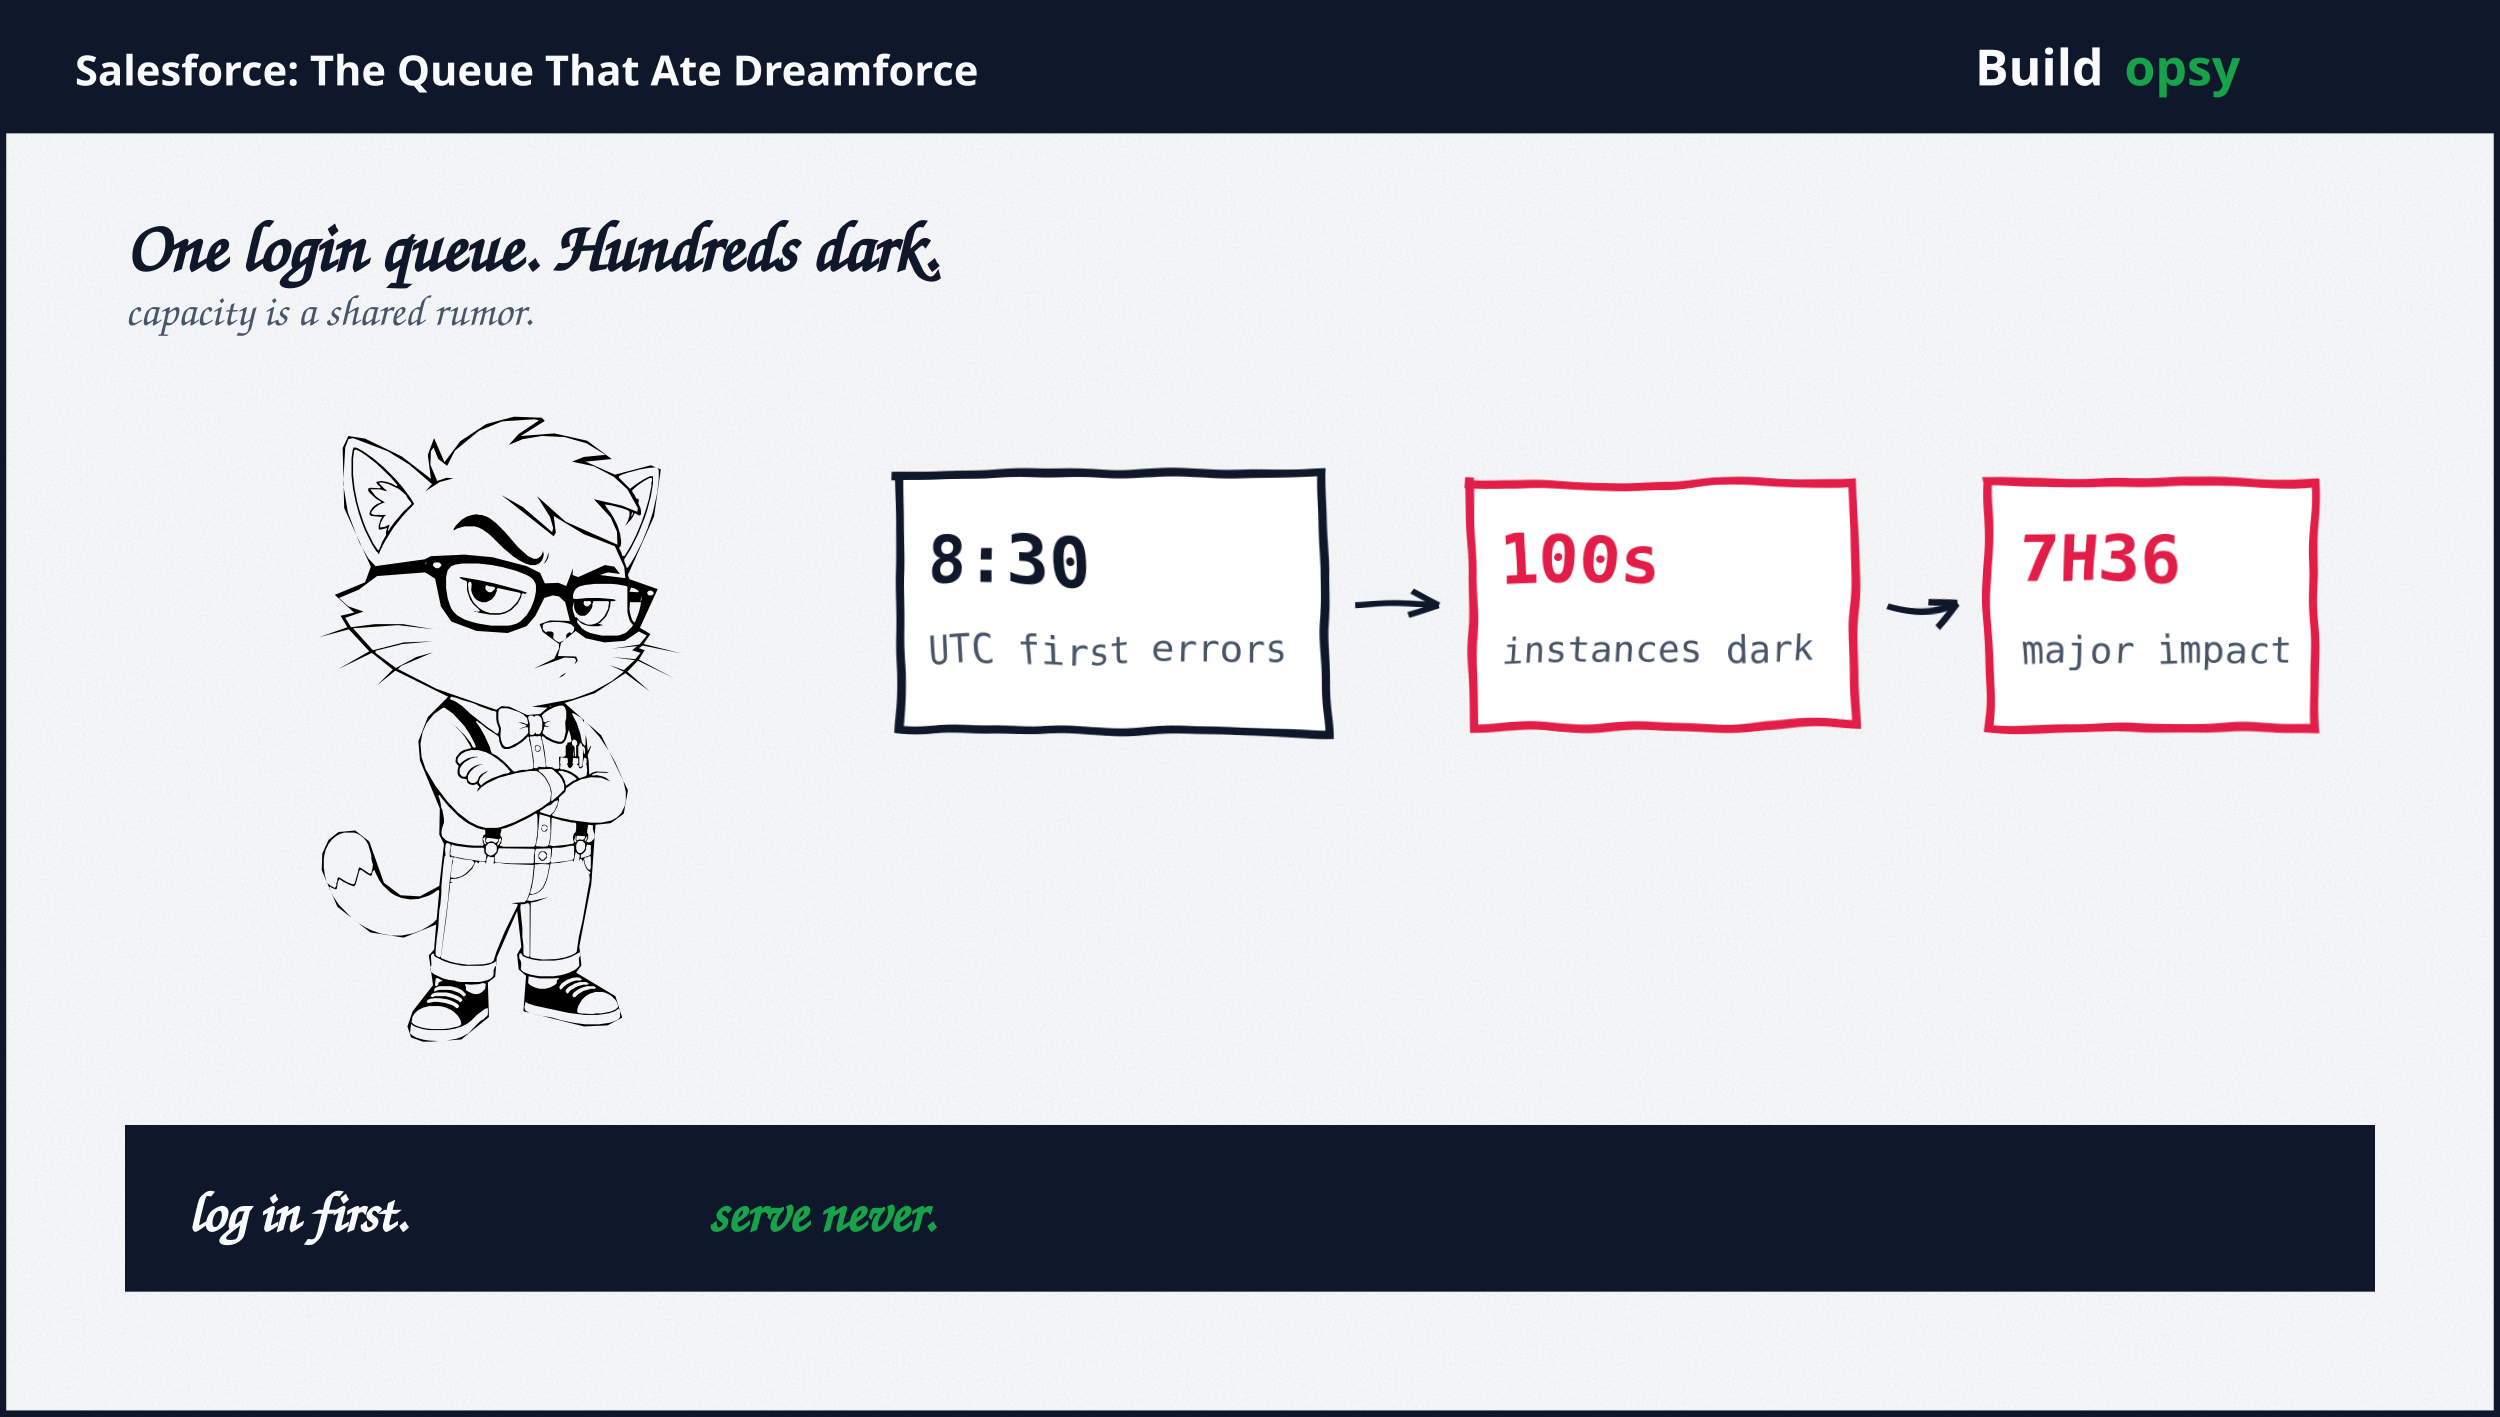
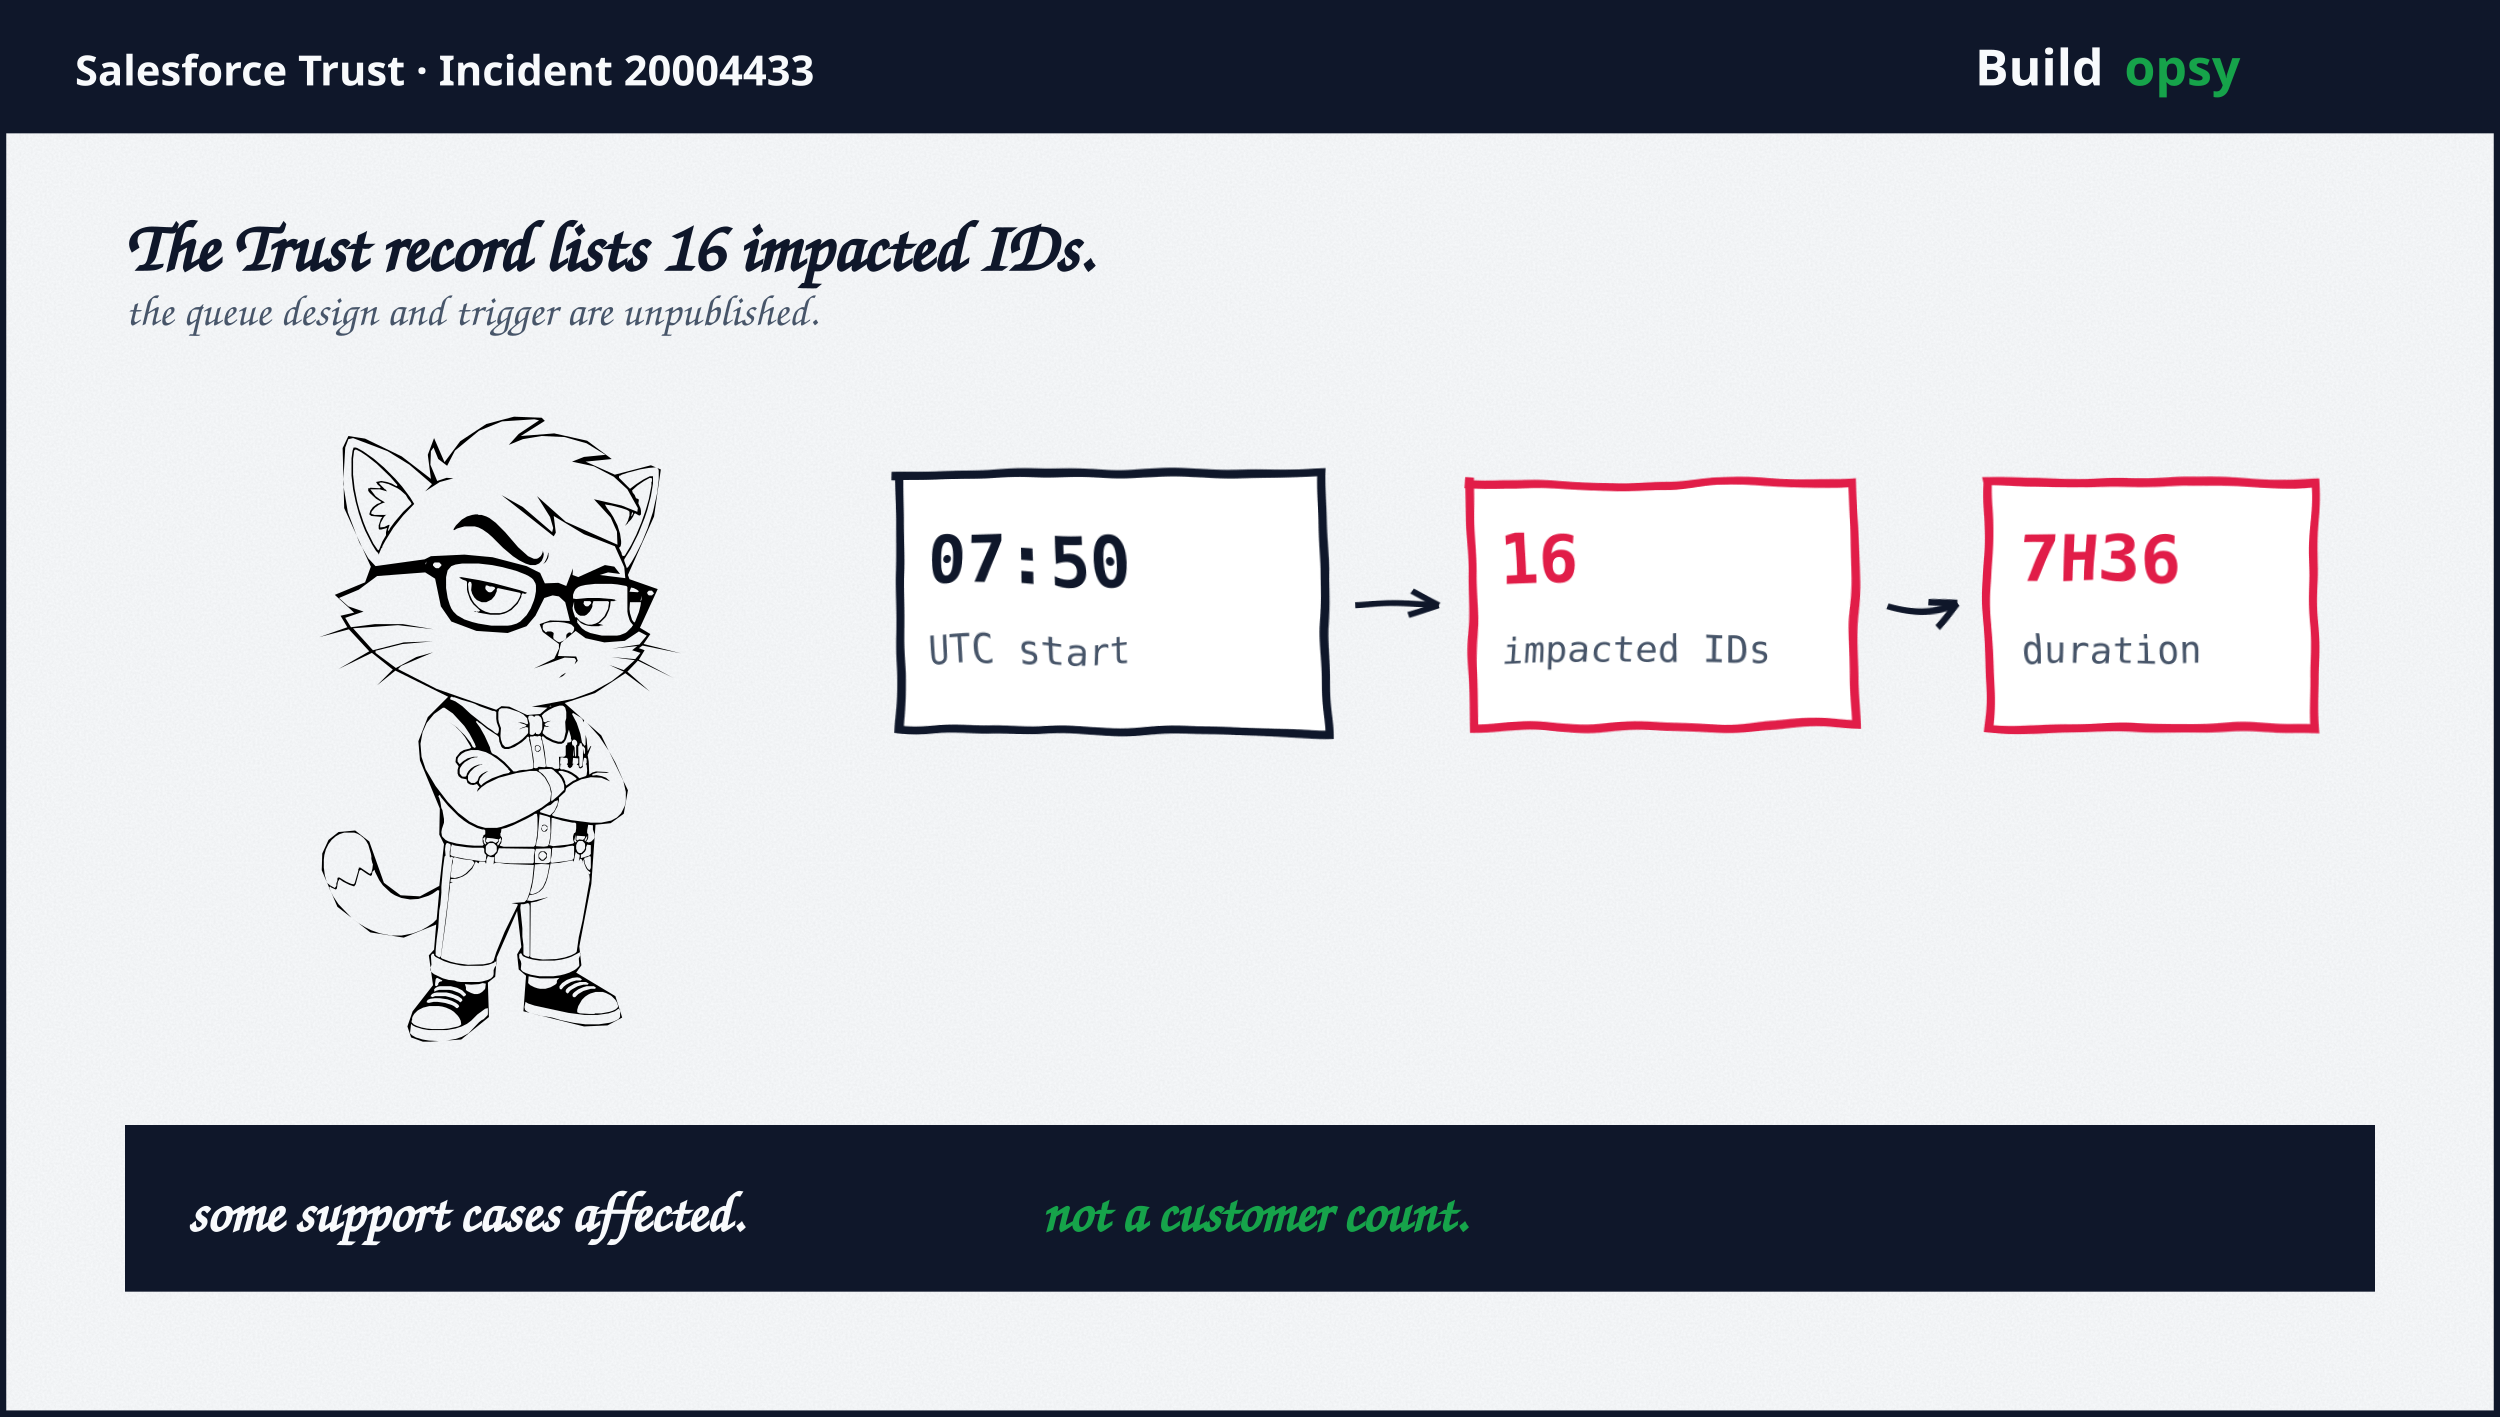
- <svg xmlns="http://www.w3.org/2000/svg" width="1200" height="680" viewBox="0 0 1200 680" role="img" aria-label="Stat panels of outage start, scope and duration">
+ <svg xmlns="http://www.w3.org/2000/svg" width="1200" height="680" viewBox="0 0 1200 680" role="img" aria-label="Salesforce Trust facts: 07:50 UTC start, 16 impacted instance IDs and a 7-hour-36-minute disruption; technical trigger remains unpublished">
  <defs>
    <filter id="roughen" x="-10%" y="-10%" width="120%" height="120%">
      <feTurbulence type="fractalNoise" baseFrequency="0.02" numOctaves="2" seed="91" result="n" />
      <feDisplacementMap in="SourceGraphic" in2="n" scale="6" />
    </filter>
    <filter id="grain" x="0" y="0" width="100%" height="100%">
      <feTurbulence type="fractalNoise" baseFrequency="0.9" numOctaves="2" seed="92" result="n" />
      <feColorMatrix in="n" type="matrix" values="0 0 0 0 0 0 0 0 0 0 0 0 0 0 0 0 0 0 0.05 0" />
    </filter>
    <style>.flow{stroke-dasharray:12 9;animation:ants 0.9s linear infinite}@keyframes ants{to{stroke-dashoffset:-21}}.pulse{animation:pulse 1.8s ease-in-out infinite}@keyframes pulse{0%,100%{opacity:1}50%{opacity:.35}}@media (prefers-reduced-motion:reduce){.flow,.pulse{animation:none}}</style>
  </defs>
  <rect x="0" y="0" width="1200" height="680" fill="#f8fafc" />
  <rect x="0" y="0" width="1200" height="680" fill="#f8fafc" filter="url(#grain)" />
  <rect x="0" y="0" width="1200" height="680" fill="none" stroke="#0f172a" stroke-width="6" />
  <rect x="0" y="0" width="1200" height="64" fill="#0f172a" />
-   <text x="36" y="41" font-family="Sora, 'Segoe UI', Verdana, sans-serif" font-size="20" font-weight="bold" fill="#f8fafc">Salesforce: The Queue That Ate Dreamforce</text>
+   <text x="36" y="41" font-family="Sora, 'Segoe UI', Verdana, sans-serif" font-size="20" font-weight="bold" fill="#f8fafc">Salesforce Trust · Incident 20004433</text>
  <text x="948" y="41" font-family="Sora, 'Segoe UI', Verdana, sans-serif" font-size="24" font-weight="bold" fill="#f8fafc">Build<tspan dx="10" fill="#16a34a">opsy</tspan>
  </text>
-   <text x="60" y="130" font-family="'Segoe Script','Segoe Print','Comic Sans MS','Chalkboard SE',cursive" font-size="34" font-weight="bold" fill="#0f172a">One login queue. Hundreds dark.</text>
-   <text x="60" y="156" font-family="'Segoe Script','Segoe Print','Comic Sans MS','Chalkboard SE',cursive" font-size="21" font-style="italic" fill="#475569">capacity is a shared rumor.</text>
+   <text x="60" y="130" font-family="'Segoe Script','Segoe Print','Comic Sans MS','Chalkboard SE',cursive" font-size="34" font-weight="bold" fill="#0f172a">The Trust record lists 16 impacted IDs.</text>
+   <text x="60" y="156" font-family="'Segoe Script','Segoe Print','Comic Sans MS','Chalkboard SE',cursive" font-size="21" font-style="italic" fill="#475569">the queue design and trigger are unpublished.</text>
  <svg x="90" y="200" width="300" height="300" viewBox="0 0 100 100">
    <g transform="translate(-1.43,-1.92) scale(0.0836)" fill="#0f172a">
      <path id="cat-line-art" d="M 592,1155 592,1167 591,1169 584,1176 580,1178 575,1182 555,1203 542,1210 530,1214 513,1217 498,1218 479,1217 467,1215 454,1211 447,1207 443,1203 445,1185 448,1188 454,1191 467,1195 479,1197 513,1197 530,1194 542,1190 552,1185 560,1179 572,1167 587,1156 Z M 446,1179 447,1178 447,1174 448,1171 451,1166 457,1160 460,1158 468,1154 480,1151 498,1151 505,1152 512,1154 521,1158 527,1162 534,1169 537,1173 540,1179 541,1186 539,1188 535,1190 517,1194 506,1195 485,1195 475,1194 465,1192 456,1189 450,1186 446,1182 Z M 662,1153 664,1143 669,1146 681,1150 746,1164 777,1168 802,1168 823,1165 835,1161 842,1156 845,1157 845,1172 842,1176 834,1180 825,1183 804,1186 779,1186 756,1183 732,1178 715,1173 691,1169 672,1164 666,1161 663,1158 Z M 475,1142 477,1139 482,1137 490,1136 500,1136 514,1138 523,1141 531,1145 536,1149 537,1152 534,1155 532,1155 527,1151 523,1149 510,1145 496,1143 488,1143 479,1145 475,1144 Z M 482,1132 485,1128 489,1126 494,1125 513,1125 522,1127 535,1132 542,1137 543,1139 543,1141 539,1144 536,1141 526,1136 511,1132 491,1132 486,1134 Z M 841,1150 841,1153 837,1157 831,1160 825,1162 809,1165 797,1165 796,1166 785,1166 768,1165 763,1163 763,1158 765,1151 772,1139 778,1133 784,1129 788,1127 798,1124 812,1124 818,1126 826,1130 829,1132 836,1139 839,1144 Z M 799,1116 797,1118 789,1118 775,1122 765,1128 759,1134 756,1134 754,1132 754,1129 755,1127 758,1124 765,1119 774,1115 781,1113 795,1113 Z M 489,1119 492,1116 496,1114 500,1113 521,1113 533,1116 543,1121 550,1128 550,1130 546,1133 539,1127 535,1125 524,1121 518,1120 499,1120 492,1122 490,1124 Z M 588,1108 587,1117 586,1119 581,1124 576,1127 572,1128 566,1128 560,1126 552,1122 550,1120 550,1115 548,1109 560,1110 575,1109 582,1107 Z M 785,1108 783,1110 775,1110 764,1113 753,1119 749,1122 746,1126 744,1127 741,1124 741,1121 742,1119 746,1115 758,1108 768,1105 780,1105 Z M 495,1097 505,1102 503,1104 501,1104 499,1105 497,1108 497,1110 494,1113 491,1112 491,1108 492,1100 493,1098 Z M 772,1100 770,1102 761,1102 751,1105 742,1110 737,1114 733,1119 731,1119 729,1117 729,1113 734,1107 743,1101 754,1097 763,1096 768,1097 Z M 669,1107 670,1094 691,1098 718,1098 729,1097 725,1101 724,1103 724,1107 721,1110 712,1115 702,1118 692,1118 687,1117 681,1115 673,1111 Z M 482,1082 482,1078 484,1072 483,1055 485,1051 489,1051 489,1054 492,1057 508,1065 520,1069 539,1073 547,1074 581,1074 593,1072 604,1068 605,1066 608,1066 609,1068 608,1073 605,1077 603,1082 603,1090 602,1094 598,1098 592,1101 581,1104 574,1105 541,1105 533,1104 528,1102 517,1101 506,1098 489,1090 484,1086 Z M 769,1050 769,1053 766,1060 767,1073 766,1075 761,1080 758,1082 748,1087 739,1090 731,1092 717,1094 691,1094 674,1091 665,1088 659,1085 656,1082 655,1080 656,1070 655,1065 652,1059 652,1052 654,1050 657,1051 657,1053 660,1056 667,1059 678,1062 691,1064 719,1064 733,1062 745,1059 753,1056 768,1048 Z M 668,954 671,955 672,960 672,1055 670,1057 664,1055 660,1052 660,1034 658,1018 658,1002 654,963 655,956 661,956 Z M 288,925 290,922 292,924 301,928 303,926 305,913 308,908 315,913 327,919 336,922 339,918 346,892 349,890 362,899 368,902 370,900 371,894 375,890 376,894 384,910 391,920 406,934 414,939 426,944 443,947 459,946 478,940 486,936 496,929 499,930 494,985 487,992 475,1000 464,1006 448,1012 427,1016 407,1016 386,1012 369,1006 357,1000 344,992 331,982 306,956 296,941 Z M 710,880 706,901 703,911 698,922 696,925 689,932 683,935 677,937 673,936 673,933 676,924 679,908 682,880 694,879 Z M 521,905 521,900 523,883 525,875 525,869 526,867 529,866 535,868 545,870 562,872 566,876 566,878 561,886 550,897 544,901 540,903 529,906 Z M 786,864 789,865 789,886 788,889 786,891 782,887 778,879 777,876 777,872 776,871 777,867 782,866 Z M 680,881 677,911 672,933 667,947 662,952 637,954 649,956 649,958 624,1009 608,1048 603,1064 598,1068 584,1071 554,1072 532,1069 520,1066 504,1060 502,1058 512,985 519,925 519,917 521,915 525,914 520,913 521,908 533,907 544,903 552,898 562,888 569,874 574,878 576,874 586,875 588,877 588,879 589,877 589,871 592,864 598,866 604,866 603,880 605,877 614,877 628,879 Z M 760,856 764,860 767,861 768,863 766,874 768,870 770,869 772,871 773,877 772,875 775,870 776,877 780,887 783,891 788,895 788,897 786,899 784,897 785,899 786,899 787,909 773,988 766,1019 762,1047 759,1050 751,1054 739,1058 723,1061 697,1062 677,1059 673,1057 674,953 685,951 704,944 707,942 702,944 676,950 667,949 672,938 677,938 684,936 691,932 698,925 703,915 706,906 712,878 728,877 754,872 756,874 756,876 Z M 696,856 698,856 700,857 703,860 704,862 704,864 703,866 698,871 695,871 691,867 690,865 690,862 691,859 693,857 Z M 693,855 690,858 689,860 689,868 693,872 695,873 698,873 700,872 704,868 705,866 705,859 701,855 Z M 713,851 712,870 711,875 709,877 702,878 682,877 682,857 684,850 711,849 Z M 605,866 606,862 610,858 613,849 680,850 682,852 680,863 680,876 678,878 636,878 607,876 605,874 Z M 757,845 757,865 756,869 754,871 745,873 715,877 712,876 712,872 714,863 715,849 717,848 729,848 738,847 746,845 754,844 Z M 789,843 789,860 786,863 770,868 770,861 773,860 778,855 780,851 780,847 782,842 Z M 523,842 525,842 526,843 530,844 551,847 563,848 583,848 585,850 585,856 586,859 589,862 588,872 586,874 574,873 547,869 523,864 520,861 521,848 Z M 602,839 604,840 608,844 609,846 609,854 608,856 603,861 598,863 596,863 592,861 589,858 588,856 588,846 589,844 593,840 595,839 Z M 515,839 520,841 521,845 519,855 519,865 520,867 521,865 525,866 525,870 524,871 518,919 516,945 502,1056 499,1058 494,1055 492,1053 492,1045 494,1023 497,1001 499,968 501,957 503,934 503,922 506,888 509,865 511,863 510,851 511,843 513,839 Z M 766,835 773,835 777,839 778,841 778,849 776,853 771,858 766,858 763,855 761,850 761,843 763,838 Z M 588,835 590,829 601,830 612,832 612,834 611,836 607,839 601,836 596,836 592,838 589,837 Z M 617,829 617,834 616,837 613,842 611,844 610,842 610,839 611,839 613,836 613,832 Z M 587,827 587,836 589,840 587,842 584,838 584,834 583,833 583,830 Z M 761,832 762,825 778,826 778,828 777,830 774,833 767,832 763,834 Z M 782,825 782,829 781,832 778,836 777,833 Z M 760,823 760,833 762,836 760,838 757,835 Z M 342,821 349,825 352,828 353,828 359,835 363,842 368,859 369,864 369,869 371,878 372,879 371,888 369,896 366,898 348,886 345,886 345,888 344,889 344,892 337,916 335,918 330,917 321,913 308,905 305,905 304,907 304,911 302,916 302,921 299,925 290,920 284,915 280,901 278,886 278,871 279,862 282,851 287,841 293,833 301,826 308,822 317,819 336,819 Z M 699,805 701,805 703,806 706,810 705,812 701,816 698,816 696,814 695,811 695,809 696,807 Z M 784,804 793,805 793,813 796,822 796,828 795,831 790,836 785,838 780,836 783,832 784,829 784,822 782,820 782,815 Z M 698,804 696,805 695,809 694,810 694,812 696,816 698,817 702,817 704,816 706,813 706,807 702,804 Z M 714,791 717,791 734,796 754,800 759,800 761,802 761,811 760,818 758,820 757,820 755,826 755,832 757,838 755,840 745,842 717,845 709,843 711,838 713,821 Z M 691,784 706,788 711,790 712,817 711,829 709,840 708,843 706,845 699,846 684,845 685,837 687,830 Z M 686,783 687,791 687,813 686,825 683,843 680,846 622,846 615,844 615,842 617,840 618,837 618,833 619,832 619,829 616,825 616,820 617,819 618,812 627,810 640,805 667,792 678,786 682,783 Z M 726,757 726,761 725,765 720,776 718,779 711,786 692,780 692,777 693,777 706,768 712,766 720,759 Z M 497,749 500,747 502,751 516,768 536,788 546,796 555,802 571,810 581,813 585,813 587,815 587,822 583,825 583,827 582,828 582,837 584,842 582,844 566,844 553,843 532,840 517,836 511,833 505,827 504,825 503,818 504,812 508,800 508,793 505,776 503,772 501,760 499,753 Z M 727,703 728,701 734,701 744,704 752,708 759,713 762,716 760,718 755,720 742,729 740,725 740,722 737,715 733,709 Z M 690,698 713,697 717,699 728,709 733,716 737,725 738,729 738,737 726,749 714,759 713,757 714,741 711,729 703,714 697,707 689,701 Z M 731,675 736,675 737,676 743,676 745,678 745,686 743,688 739,688 743,688 745,690 745,693 749,696 753,693 755,688 758,688 754,687 755,676 765,677 765,686 762,689 765,690 766,692 766,694 768,696 770,696 773,694 774,692 774,685 776,676 779,676 781,678 781,686 779,688 781,689 782,700 781,709 779,711 767,715 762,710 753,704 747,701 737,698 732,698 730,696 731,688 734,688 730,687 Z M 534,678 536,674 542,668 549,664 560,661 573,661 588,665 598,670 610,678 621,687 631,697 631,698 635,702 632,705 622,707 600,715 589,721 583,725 579,729 575,724 575,721 577,715 583,708 590,703 593,702 590,702 587,703 580,707 575,712 572,720 567,724 560,724 555,720 554,718 554,710 558,703 566,695 573,691 582,688 579,688 578,689 574,689 566,692 560,696 555,701 552,706 551,710 549,712 544,712 542,711 538,706 538,698 539,695 543,689 548,684 560,677 567,675 571,675 573,674 564,674 553,677 545,682 538,688 534,683 Z M 757,658 757,671 755,673 Z M 685,653 689,653 692,656 692,660 687,664 683,661 683,655 Z M 684,652 682,654 682,661 685,664 688,665 692,662 693,660 693,656 692,654 689,652 Z M 771,648 773,654 775,654 778,658 778,667 776,669 774,658 774,674 773,691 769,694 767,692 767,674 765,672 765,654 767,652 768,648 Z M 756,641 758,641 760,642 762,644 763,647 763,650 761,652 761,672 759,674 758,656 757,655 757,653 754,652 753,649 753,644 Z M 673,635 679,635 680,634 688,635 689,634 692,634 694,636 694,640 696,645 703,690 703,692 701,694 689,693 687,695 684,696 680,695 680,684 679,675 673,640 672,639 Z M 747,622 751,636 751,640 752,641 752,644 750,646 744,647 744,650 741,653 741,671 738,674 728,674 729,695 727,697 720,697 715,694 704,693 701,666 699,654 695,637 697,634 704,640 716,646 726,649 733,649 737,647 740,643 742,639 Z M 569,607 571,605 574,608 579,611 590,620 610,633 613,636 614,645 618,655 620,657 624,659 632,659 643,655 657,646 666,638 666,637 669,635 671,637 671,642 675,658 679,687 679,695 677,697 665,699 659,699 652,700 646,702 641,702 624,684 609,672 601,668 599,666 597,661 596,656 586,634 577,618 Z M 670,596 672,595 677,595 680,597 682,597 683,595 689,595 693,598 695,602 696,607 696,621 693,628 691,630 689,631 684,630 684,627 680,631 678,632 674,632 672,630 672,610 669,600 Z M 755,590 770,599 773,602 775,608 776,604 781,608 805,635 823,662 836,685 851,719 856,741 856,758 854,768 847,782 839,790 828,796 809,800 789,800 750,795 719,788 715,786 715,784 719,780 725,769 728,757 728,752 740,741 742,734 756,724 771,717 789,713 809,714 826,721 818,714 810,711 800,709 792,710 792,707 802,704 824,705 819,703 799,702 792,704 786,708 785,683 783,671 790,653 788,654 783,663 781,640 779,632 779,651 777,653 772,646 769,630 762,609 753,592 Z M 618,581 628,581 633,582 651,588 660,593 667,600 669,610 667,612 660,609 655,608 649,609 653,609 663,612 666,614 664,616 658,618 652,621 654,621 655,620 665,617 669,618 669,628 668,630 658,640 650,646 635,654 631,655 625,655 620,650 617,641 616,634 617,619 613,608 612,602 612,588 614,583 Z M 475,609 489,592 506,580 509,580 525,591 547,615 557,630 567,649 569,655 567,657 563,655 559,647 548,633 532,617 517,607 530,616 540,626 548,636 560,656 558,658 546,661 539,665 531,675 530,684 536,692 534,699 534,706 536,711 541,715 551,717 553,724 558,727 564,728 571,726 576,732 573,735 571,741 580,732 590,725 613,714 647,705 672,701 685,701 692,705 701,714 710,730 713,744 711,759 695,771 669,786 643,799 618,808 609,810 587,810 573,806 557,798 535,781 515,760 492,730 473,698 465,674 463,649 467,627 Z M 729,576 735,576 737,577 740,580 742,588 742,600 740,607 741,626 738,639 737,641 733,645 727,645 717,642 704,635 697,629 697,626 699,621 700,616 712,617 710,617 706,615 703,615 700,611 701,611 705,608 713,605 706,606 702,608 699,607 698,605 698,602 695,595 700,590 709,584 719,579 Z M 710,578 711,576 714,577 Z M 520,561 522,559 524,559 525,560 528,560 542,565 560,570 568,573 576,577 601,586 604,586 608,588 608,601 609,608 613,619 613,624 612,628 610,630 606,628 600,623 592,618 559,592 543,577 530,568 520,564 Z M 741,513 733,518 728,523 726,524 736,519 740,515 Z M 697,422 700,419 707,417 716,416 728,416 738,417 747,419 752,421 757,426 757,430 756,433 752,438 750,436 747,436 743,439 742,442 742,447 738,451 729,455 724,453 719,449 718,449 717,444 718,438 717,436 713,434 706,434 703,436 698,431 697,429 Z M 885,378 884,385 881,397 874,415 872,417 868,412 864,399 863,391 864,378 Z M 775,381 776,376 788,376 790,379 789,381 784,386 780,386 778,385 Z M 755,395 754,389 757,377 757,388 758,392 761,398 765,402 769,404 777,404 781,402 787,396 791,389 792,386 792,382 794,376 822,376 824,378 822,391 815,405 804,416 798,419 791,421 784,421 780,420 768,414 762,407 759,407 Z M 886,366 886,374 884,376 Z M 897,359 900,356 906,356 910,361 906,365 900,365 898,363 897,361 Z M 863,358 866,350 871,351 877,354 881,357 879,359 Z M 587,351 588,346 591,346 596,348 600,348 604,349 606,351 605,353 600,358 598,359 594,359 592,358 588,354 Z M 760,353 765,349 770,347 779,345 797,343 829,343 840,344 857,347 859,349 859,396 860,402 863,412 865,416 870,422 868,424 868,425 858,435 855,437 845,441 839,442 810,442 788,437 779,433 772,428 763,417 763,411 770,418 776,421 783,423 790,424 805,424 806,423 813,422 803,419 807,417 817,407 819,404 824,393 826,385 827,376 834,376 835,375 839,374 836,374 835,373 829,372 805,370 783,370 761,372 755,371 755,364 757,358 Z M 554,343 556,339 558,339 560,340 561,344 560,355 562,362 566,369 571,374 580,378 589,378 599,373 605,366 609,357 609,353 611,351 653,360 655,362 653,368 649,376 646,380 636,390 630,394 626,396 616,399 597,399 587,396 581,393 575,389 566,380 562,374 557,363 555,355 Z M 537,331 544,335 550,337 552,339 552,354 553,359 558,373 564,382 577,394 575,396 570,396 569,395 565,395 567,396 570,396 574,398 597,402 614,402 623,400 628,398 637,393 649,381 656,368 656,365 658,361 660,361 661,362 664,362 667,360 653,355 604,342 576,336 541,330 Z M 307,370 345,354 380,328 472,321 491,333 502,386 522,415 570,433 630,437 666,424 683,404 700,370 716,365 728,367 740,378 749,414 711,413 691,420 697,435 728,458 728,467 719,486 680,505 739,484 758,485 761,489 758,497 764,490 761,482 726,481 732,456 760,433 779,447 815,455 854,452 881,434 896,442 882,459 829,467 878,462 868,470 884,475 874,487 828,483 873,489 852,508 824,498 852,511 829,529 793,549 755,563 676,578 706,580 692,592 667,594 633,578 618,577 608,584 494,544 420,506 426,500 487,474 455,483 416,504 377,475 377,471 429,458 487,453 431,455 372,470 334,428 420,422 489,430 429,420 376,420 330,426 319,408 354,396 325,386 Z M 515,317 522,309 530,306 543,304 574,304 600,307 620,311 646,318 664,325 670,328 676,332 679,335 683,342 684,346 684,357 682,368 680,375 674,390 666,403 654,415 647,419 637,422 630,423 599,423 574,419 562,416 547,411 533,403 526,396 522,390 519,383 515,370 512,351 512,330 Z M 487,305 490,302 499,302 503,306 503,308 498,313 493,313 491,312 487,308 Z M 474,300 474,304 472,306 Z M 707,281 707,286 705,293 701,301 698,305 703,301 707,294 708,290 708,284 707,283 Z M 527,237 526,240 528,240 533,237 547,233 567,233 574,235 582,239 592,246 600,253 621,274 640,290 652,298 664,304 673,307 683,307 690,304 695,299 698,292 699,286 697,279 697,282 695,287 693,290 688,294 685,295 680,295 669,290 650,273 625,244 607,226 595,217 589,214 580,211 574,211 573,210 568,210 562,211 552,214 542,220 531,231 Z M 869,206 870,208 868,212 866,214 868,206 Z M 385,149 390,149 402,152 419,160 425,164 435,173 439,180 444,186 446,190 430,205 413,225 405,236 403,240 401,242 401,239 404,230 402,230 394,234 386,235 386,230 387,226 393,215 398,210 396,211 375,211 369,209 369,206 370,204 376,197 383,192 389,189 395,187 385,181 377,175 367,162 385,162 399,166 396,162 395,162 384,151 Z M 906,141 906,147 905,148 905,155 900,181 894,202 886,225 876,249 866,269 854,289 850,290 848,286 848,284 843,274 846,271 847,266 847,261 845,247 840,231 832,215 827,207 820,198 816,191 829,193 848,198 857,201 861,203 863,205 863,212 860,222 857,228 854,232 860,227 860,226 866,220 870,214 872,209 874,208 881,212 883,212 885,210 885,203 884,198 880,189 881,182 879,180 877,180 875,178 873,173 869,168 868,164 878,155 891,146 902,140 Z M 913,120 916,121 918,123 919,126 919,143 916,169 908,205 898,236 887,263 875,287 867,301 861,310 858,313 853,299 853,296 865,277 880,247 892,217 897,202 904,175 908,151 908,137 902,137 890,143 876,152 864,161 843,140 843,136 845,136 848,134 860,130 883,124 900,121 Z M 338,86 340,86 348,90 360,98 379,113 405,138 419,154 417,156 408,151 399,148 388,146 378,148 381,153 387,158 385,160 367,159 366,160 363,160 363,165 366,169 378,180 388,186 386,188 380,190 372,196 367,203 365,210 369,213 390,215 387,219 383,231 383,237 384,239 388,239 399,236 397,244 397,250 390,262 384,277 382,279 373,266 360,240 354,225 346,201 342,186 337,161 334,134 334,104 336,88 Z M 335,82 333,88 331,103 331,136 334,162 339,186 345,208 351,226 357,241 370,267 378,280 382,284 383,287 388,275 390,273 390,271 396,260 411,236 430,212 451,190 443,177 428,157 415,142 393,120 373,103 353,89 342,83 339,82 Z M 879,198 878,205 848,193 795,181 827,216 839,243 840,268 741,224 686,175 711,215 717,236 715,244 659,196 618,173 718,252 722,245 718,213 776,248 835,271 853,311 855,332 806,326 822,321 845,324 834,310 816,307 765,330 754,326 755,313 742,347 727,341 701,342 692,322 666,309 601,292 547,287 483,290 471,296 377,309 363,294 346,264 324,206 315,152 319,82 325,66 334,64 400,89 442,115 485,152 472,166 500,148 526,141 513,140 495,146 482,115 483,89 488,82 497,104 514,117 529,88 575,50 619,32 681,28 690,30 651,56 632,77 659,66 695,60 739,62 781,74 817,96 776,100 753,109 795,118 833,138 859,162 Z M 695,25 642,23 589,37 539,70 509,110 489,64 477,96 483,142 427,99 357,65 325,60 314,83 317,198 368,310 357,340 299,364 336,398 310,404 323,426 269,445 326,430 365,472 306,506 370,475 410,507 380,537 415,509 516,559 477,598 459,644 462,681 500,773 499,823 508,841 499,921 462,941 425,939 393,915 365,836 338,815 306,818 287,833 275,859 274,891 304,961 367,1010 431,1020 493,995 489,1043 479,1054 487,1111 448,1161 438,1190 445,1211 470,1220 541,1215 594,1172 592,1106 606,1095 609,1058 648,969 656,1038 648,1052 651,1081 665,1093 660,1161 776,1190 821,1188 849,1173 836,1132 761,1087 771,1073 767,1037 790,917 798,804 827,801 852,783 860,738 809,633 739,571 797,552 855,514 902,549 859,511 879,490 947,523 881,488 892,470 881,466 888,461 962,476 890,458 903,439 883,427 917,353 863,334 860,326 910,214 923,124 904,116 835,134 779,109 829,104 782,69 719,55 655,60 701,31 Z" fill="#000" fill-rule="evenodd" />
    </g>
  </svg>
  <g filter="url(#roughen)">
    <path d="M427.9,228.4 L635.9,228.3 L637.2,351.7 L431.2,349.8 L431.6,228.7 Z" fill="#ffffff" stroke="#0f172a" stroke-width="4" />
-     <text x="445" y="280" font-family="monospace" font-size="32" font-weight="bold" fill="#0f172a">8:30</text>
-     <text x="445" y="318" font-family="monospace" font-size="18" fill="#475569">UTC first errors</text>
+     <text x="445" y="280" font-family="monospace" font-size="32" font-weight="bold" fill="#0f172a">07:50</text>
+     <text x="445" y="318" font-family="monospace" font-size="18" fill="#475569">UTC start</text>
    <path d="M650.0,290.0 Q671.2,288.4 690.0,290.0" fill="none" stroke="#0f172a" stroke-width="3" />
    <line x1="690.0" y1="290.0" x2="675.8" y2="295.0" stroke="#0f172a" stroke-width="3" />
    <line x1="690.0" y1="290.0" x2="676.9" y2="282.8" stroke="#0f172a" stroke-width="3" />
    <path d="M705.0,232.3 L888.6,231.3 L891.3,347.9 L707.5,349.7 L705.2,229.0 Z" fill="#ffffff" stroke="#e11d48" stroke-width="4" />
-     <text x="720" y="280" font-family="monospace" font-size="32" font-weight="bold" fill="#e11d48">100s</text>
-     <text x="720" y="318" font-family="monospace" font-size="18" fill="#475569">instances dark</text>
+     <text x="720" y="280" font-family="monospace" font-size="32" font-weight="bold" fill="#e11d48">16</text>
+     <text x="720" y="318" font-family="monospace" font-size="18" fill="#475569">impacted IDs</text>
    <path d="M905.0,290.0 Q923.2,295.5 940.0,290.0" fill="none" stroke="#0f172a" stroke-width="3" />
    <line x1="940.0" y1="290.0" x2="928.9" y2="300.1" stroke="#0f172a" stroke-width="3" />
    <line x1="940.0" y1="290.0" x2="925.1" y2="288.5" stroke="#0f172a" stroke-width="3" />
    <path d="M954.2,231.2 L1111.4,231.8 L1111.0,349.7 L954.2,349.4 L954.4,231.9 Z" fill="#ffffff" stroke="#e11d48" stroke-width="4" />
    <text x="970" y="280" font-family="monospace" font-size="32" font-weight="bold" fill="#e11d48">7H36</text>
-     <text x="970" y="318" font-family="monospace" font-size="18" fill="#475569">major impact</text>
+     <text x="970" y="318" font-family="monospace" font-size="18" fill="#475569">duration</text>
  </g>
  <rect x="60" y="540" width="1080" height="80" fill="#0f172a" />
-   <text x="90" y="591" font-family="'Segoe Script','Segoe Print','Comic Sans MS','Chalkboard SE',cursive" font-size="27" font-weight="bold" fill="#f8fafc">log in first.</text>
-   <text x="340" y="591" font-family="'Segoe Script','Segoe Print','Comic Sans MS','Chalkboard SE',cursive" font-size="27" font-weight="bold" fill="#16a34a">serve never.</text>
+   <text x="90" y="591" font-family="'Segoe Script','Segoe Print','Comic Sans MS','Chalkboard SE',cursive" font-size="27" font-weight="bold" fill="#f8fafc">some support cases affected.</text>
+   <text x="500" y="591" font-family="'Segoe Script','Segoe Print','Comic Sans MS','Chalkboard SE',cursive" font-size="27" font-weight="bold" fill="#16a34a">not a customer count.</text>
</svg>
